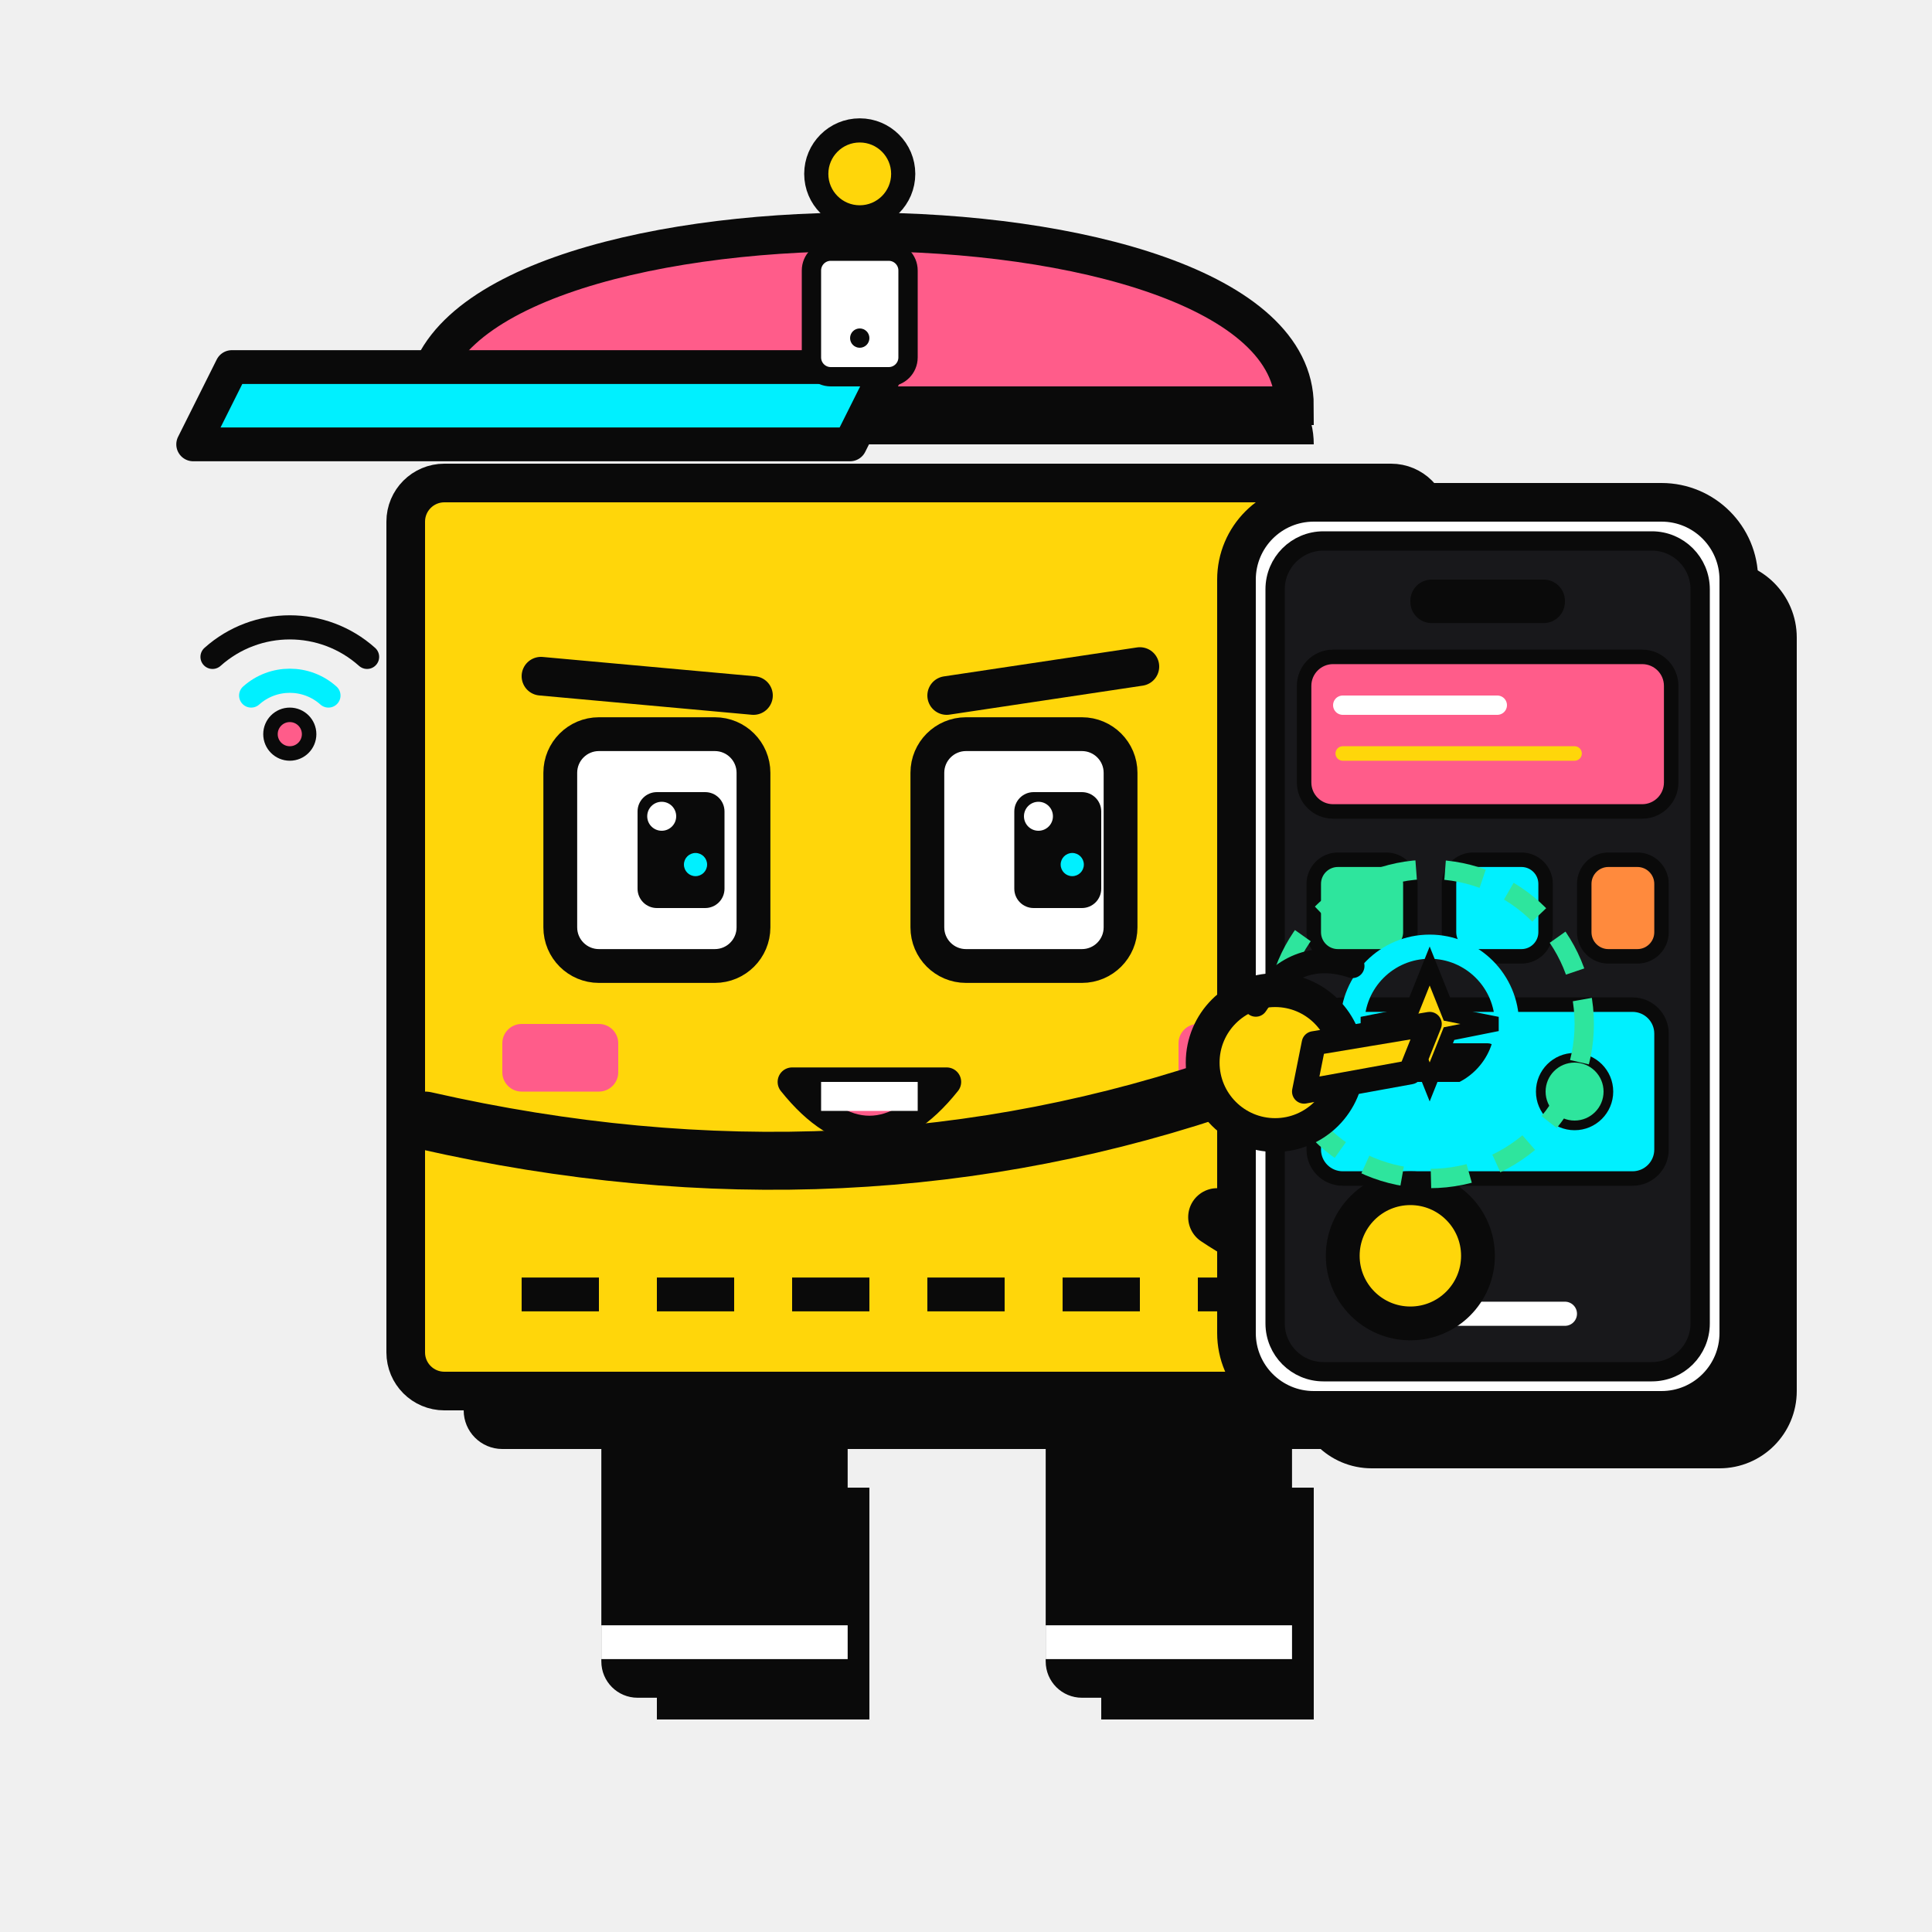
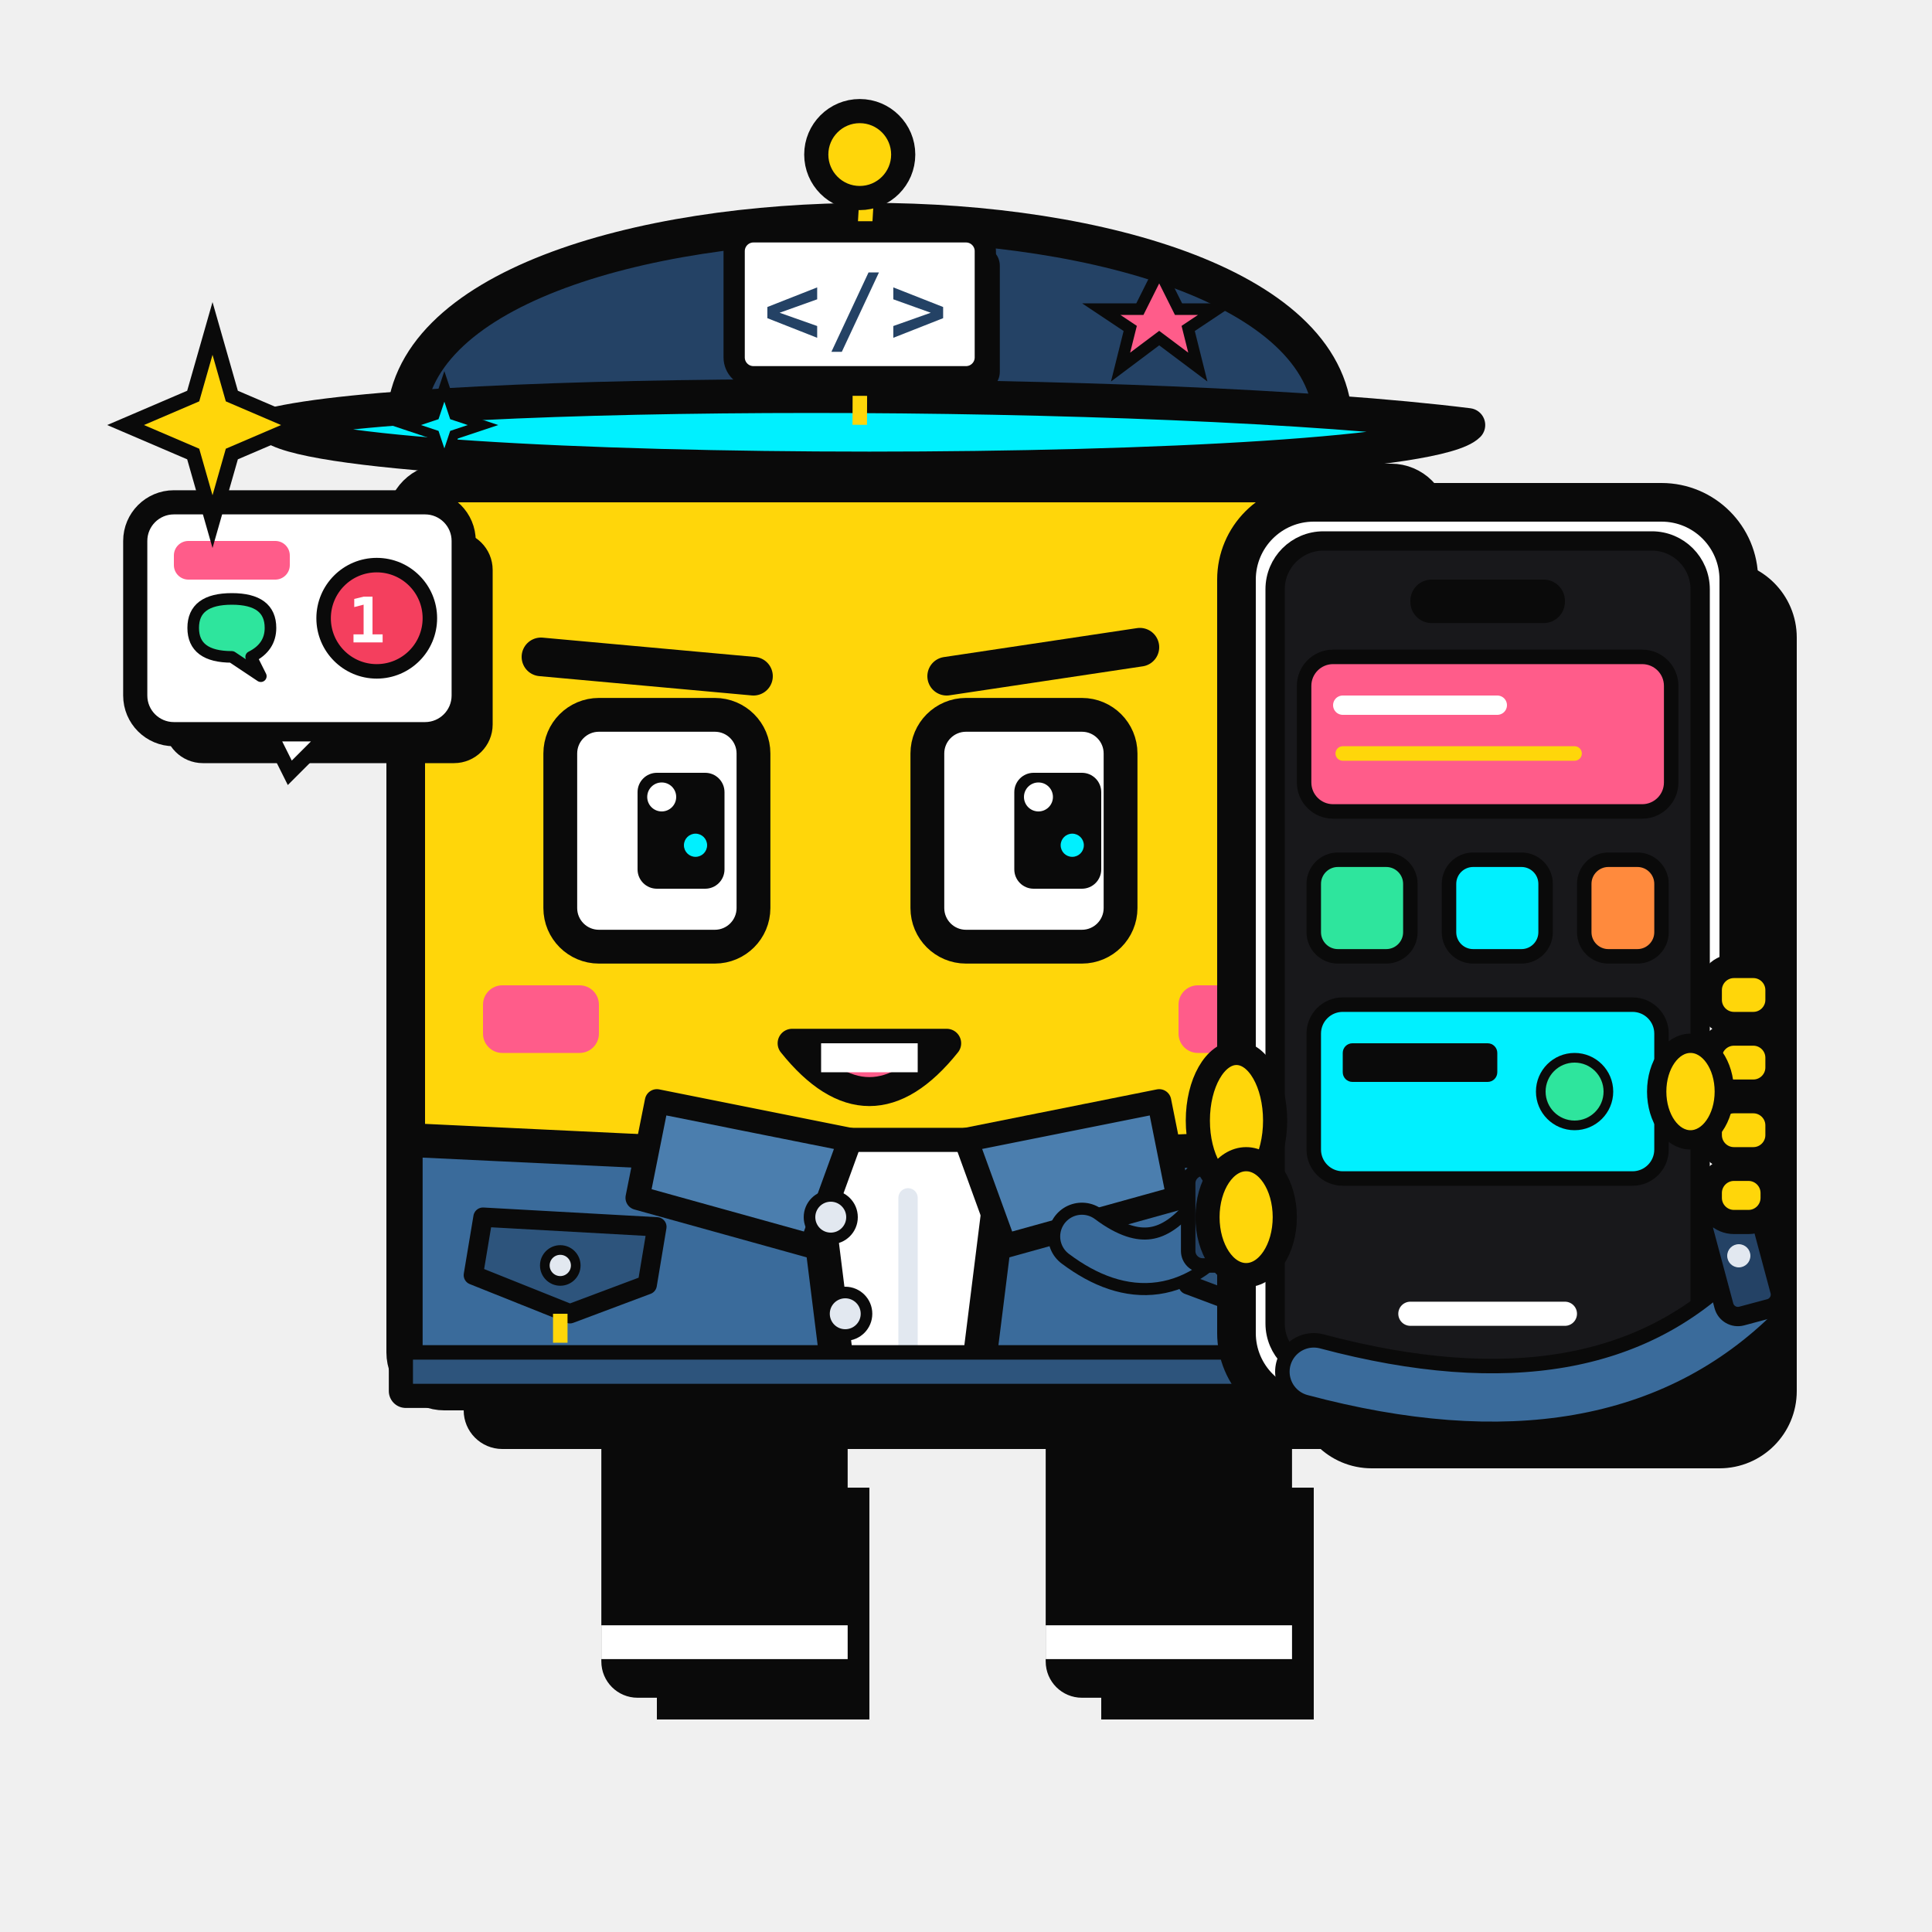
<svg xmlns="http://www.w3.org/2000/svg" viewBox="0 0 200 200" width="200" height="200" fill="none">
  <rect x="68" y="154" width="22" height="24" fill="#0A0A0A" />
  <rect x="114" y="154" width="22" height="24" fill="#0A0A0A" />
  <rect x="64" y="148" width="22" height="26" fill="#0A0A0A" rx="2" stroke="#0A0A0A" stroke-width="3.5" />
  <line x1="64" y1="170" x2="86" y2="170" stroke="#FFFFFF" stroke-width="3.5" stroke-linecap="square" />
  <rect x="110" y="148" width="22" height="26" fill="#0A0A0A" rx="2" stroke="#0A0A0A" stroke-width="3.5" />
  <line x1="110" y1="170" x2="132" y2="170" stroke="#FFFFFF" stroke-width="3.5" stroke-linecap="square" />
  <rect x="48" y="56" width="106" height="94" rx="4" fill="#0A0A0A" />
  <rect x="42" y="50" width="106" height="94" rx="4" fill="#FFD60A" stroke="#0A0A0A" stroke-width="4" />
-   <line x1="54" y1="134" x2="136" y2="134" stroke="#0A0A0A" stroke-width="3.5" stroke-dasharray="8 6" />
-   <rect x="52" y="106" width="12" height="7" rx="2" fill="#FF5C8A" />
-   <rect x="122" y="106" width="12" height="7" rx="2" fill="#FF5C8A" />
-   <rect x="58" y="76" width="20" height="24" rx="4" fill="#FFFFFF" stroke="#0A0A0A" stroke-width="3.5" />
-   <rect x="66" y="82" width="9" height="12" rx="2" fill="#0A0A0A" />
-   <circle cx="68.5" cy="84.5" r="1.5" fill="#FFFFFF" />
-   <circle cx="72" cy="89.5" r="1.2" fill="#00F0FF" />
-   <rect x="96" y="76" width="20" height="24" rx="4" fill="#FFFFFF" stroke="#0A0A0A" stroke-width="3.5" />
-   <rect x="105" y="82" width="9" height="12" rx="2" fill="#0A0A0A" />
-   <circle cx="107.5" cy="84.5" r="1.5" fill="#FFFFFF" />
-   <circle cx="111" cy="89.5" r="1.2" fill="#00F0FF" />
-   <path d="M 56 70 L 78 72" stroke="#0A0A0A" stroke-width="4" stroke-linecap="round" />
-   <path d="M 98 72 L 118 69" stroke="#0A0A0A" stroke-width="4" stroke-linecap="round" />
-   <path d="M 82 112 Q 90 122 98 112 Z" fill="#FF5C8A" stroke="#0A0A0A" stroke-width="3" stroke-linejoin="round" />
-   <rect x="85" y="112" width="10" height="3" fill="#FFFFFF" />
-   <path d="M 44 46 C 44 22 136 22 136 46 Z" fill="#0A0A0A" />
-   <path d="M 44 42 C 44 18 134 18 134 42 Z" fill="#FF5C8A" stroke="#0A0A0A" stroke-width="4" />
-   <polygon points="24,38 92,38 88,46 20,46" fill="#00F0FF" stroke="#0A0A0A" stroke-width="3.5" stroke-linejoin="round" />
-   <circle cx="89" cy="18" r="4.5" fill="#FFD60A" stroke="#0A0A0A" stroke-width="2.5" />
-   <rect x="84" y="26" width="10" height="13" rx="2" fill="#FFFFFF" stroke="#0A0A0A" stroke-width="2" />
-   <circle cx="89" cy="35" r="1" fill="#0A0A0A" />
-   <path d="M 126 126 Q 138 134 148 130" stroke="#0A0A0A" stroke-width="6" stroke-linecap="round" fill="none" />
-   <rect x="134" y="58" width="52" height="94" rx="8" fill="#0A0A0A" />
-   <rect x="128" y="52" width="52" height="94" rx="8" fill="#FFFFFF" stroke="#0A0A0A" stroke-width="4" />
-   <rect x="132" y="56" width="44" height="86" rx="5" fill="#18181B" stroke="#0A0A0A" stroke-width="2" />
-   <rect x="146" y="60" width="16" height="4.5" rx="2.2" fill="#0A0A0A" />
-   <rect x="135" y="68" width="38" height="16" rx="3" fill="#FF5C8A" stroke="#0A0A0A" stroke-width="1.5" />
-   <line x1="139" y1="73" x2="155" y2="73" stroke="#FFFFFF" stroke-width="2" stroke-linecap="round" />
-   <line x1="139" y1="78" x2="163" y2="78" stroke="#FFD60A" stroke-width="1.5" stroke-linecap="round" />
-   <rect x="136" y="89" width="10" height="10" rx="2.5" fill="#2EE59D" stroke="#0A0A0A" stroke-width="1.5" />
-   <rect x="150" y="89" width="10" height="10" rx="2.5" fill="#00F0FF" stroke="#0A0A0A" stroke-width="1.5" />
-   <rect x="164" y="89" width="8" height="10" rx="2.5" fill="#FF8A3D" stroke="#0A0A0A" stroke-width="1.5" />
-   <rect x="136" y="104" width="36" height="18" rx="3" fill="#00F0FF" stroke="#0A0A0A" stroke-width="1.5" />
-   <rect x="139" y="108" width="16" height="4" rx="1" fill="#0A0A0A" />
-   <circle cx="163" cy="113" r="3.5" fill="#2EE59D" stroke="#0A0A0A" stroke-width="1" />
-   <line x1="146" y1="136" x2="162" y2="136" stroke="#FFFFFF" stroke-width="2.5" stroke-linecap="round" />
-   <circle cx="146" cy="130" r="7" fill="#FFD60A" stroke="#0A0A0A" stroke-width="3.5" />
-   <circle cx="148" cy="106" r="8" fill="none" stroke="#00F0FF" stroke-width="2.5" />
-   <circle cx="148" cy="106" r="16" fill="none" stroke="#2EE59D" stroke-width="2" stroke-dasharray="4 3" />
-   <polygon points="148,100 150,105 155,106 150,107 148,112 146,107 141,106 146,105" fill="#FFD60A" stroke="#0A0A0A" stroke-width="1.5" />
-   <path d="M 44 116 Q 88 126 128 112" stroke="#0A0A0A" stroke-width="6" stroke-linecap="round" fill="none" />
-   <circle cx="132" cy="110" r="7.5" fill="#FFD60A" stroke="#0A0A0A" stroke-width="3.5" />
-   <path d="M 136 108 L 148 106 L 146 111 L 135 113 Z" fill="#FFD60A" stroke="#0A0A0A" stroke-width="2.5" stroke-linejoin="round" />
-   <path d="M 130 104 Q 134 98 140 100" stroke="#0A0A0A" stroke-width="2.5" stroke-linecap="round" fill="none" />
-   <g transform="translate(18, 54)">
-     <path d="M 4 14 A 12 12 0 0 1 20 14" stroke="#0A0A0A" stroke-width="2.5" stroke-linecap="round" fill="none" />
-     <path d="M 8 18 A 6 6 0 0 1 16 18" stroke="#00F0FF" stroke-width="2.5" stroke-linecap="round" fill="none" />
-     <circle cx="12" cy="22" r="2" fill="#FF5C8A" stroke="#0A0A0A" stroke-width="1.5" />
+   <rect x="50" y="102" width="12" height="7" rx="2" fill="#FF5C8A" />
+   <rect x="122" y="102" width="12" height="7" rx="2" fill="#FF5C8A" />
+   <rect x="58" y="74" width="20" height="24" rx="4" fill="#FFFFFF" stroke="#0A0A0A" stroke-width="3.5" />
+   <rect x="66" y="80" width="9" height="12" rx="2" fill="#0A0A0A" />
+   <circle cx="68.5" cy="82.5" r="1.5" fill="#FFFFFF" />
+   <circle cx="72" cy="87.5" r="1.2" fill="#00F0FF" />
+   <rect x="96" y="74" width="20" height="24" rx="4" fill="#FFFFFF" stroke="#0A0A0A" stroke-width="3.5" />
+   <rect x="105" y="80" width="9" height="12" rx="2" fill="#0A0A0A" />
+   <circle cx="107.5" cy="82.5" r="1.5" fill="#FFFFFF" />
+   <circle cx="111" cy="87.5" r="1.2" fill="#00F0FF" />
+   <path d="M 56 68 L 78 70" stroke="#0A0A0A" stroke-width="4" stroke-linecap="round" />
+   <path d="M 98 70 L 118 67" stroke="#0A0A0A" stroke-width="4" stroke-linecap="round" />
+   <path d="M 82 108 Q 90 118 98 108 Z" fill="#FF5C8A" stroke="#0A0A0A" stroke-width="3" stroke-linejoin="round" />
+   <rect x="85" y="108" width="10" height="3" fill="#FFFFFF" />
+   <polygon points="84,118 104,118 101,144 87,144" fill="#FFFFFF" stroke="#0A0A0A" stroke-width="2.5" stroke-linejoin="round" />
+   <line x1="94" y1="124" x2="94" y2="140" stroke="#E2E8F0" stroke-width="2" stroke-linecap="round" />
+   <path d="M 42 118 L 84 120 L 87 144 L 42 144 Z" fill="#3A6B9B" stroke="#0A0A0A" stroke-width="3.5" stroke-linejoin="round" />
+   <path d="M 104 120 L 148 118 L 148 144 L 101 144 Z" fill="#3A6B9B" stroke="#0A0A0A" stroke-width="3.5" stroke-linejoin="round" />
+   <polygon points="68,114 88,118 84,129 66,124" fill="#4B7EAE" stroke="#0A0A0A" stroke-width="2.5" stroke-linejoin="round" />
+   <polygon points="120,114 100,118 104,129 122,124" fill="#4B7EAE" stroke="#0A0A0A" stroke-width="2.5" stroke-linejoin="round" />
+   <polygon points="50,126 68,127 67,133 59,136 49,132" fill="#2D547C" stroke="#0A0A0A" stroke-width="2" stroke-linejoin="round" />
+   <circle cx="58" cy="131" r="1.6" fill="#E2E8F0" stroke="#0A0A0A" stroke-width="1" />
+   <polygon points="122,127 140,126 141,132 131,136 123,133" fill="#2D547C" stroke="#0A0A0A" stroke-width="2" stroke-linejoin="round" />
+   <circle cx="132" cy="131" r="1.6" fill="#E2E8F0" stroke="#0A0A0A" stroke-width="1" />
+   <line x1="58" y1="136" x2="58" y2="144" stroke="#FFD60A" stroke-width="1.5" stroke-dasharray="3 2" />
+   <line x1="132" y1="136" x2="132" y2="144" stroke="#FFD60A" stroke-width="1.5" stroke-dasharray="3 2" />
+   <circle cx="86" cy="126" r="2.2" fill="#E2E8F0" stroke="#0A0A0A" stroke-width="1.2" />
+   <circle cx="87.5" cy="136" r="2.2" fill="#E2E8F0" stroke="#0A0A0A" stroke-width="1.2" />
+   <rect x="42" y="140" width="106" height="4" fill="#2D547C" stroke="#0A0A0A" stroke-width="1.5" />
+   <path d="M 40 48 C 40 20 140 20 140 48 Z" fill="#0A0A0A" />
+   <path d="M 42 44 C 42 16 138 16 138 44 Z" fill="#244265" stroke="#0A0A0A" stroke-width="4" />
+   <path d="M 28 44 C 44 40 120 40 152 44 C 146 50 34 50 28 44 Z" fill="#00F0FF" stroke="#0A0A0A" stroke-width="3.5" stroke-linejoin="round" />
+   <path d="M 90 16 Q 89 30 89 44" stroke="#FFD60A" stroke-width="1.5" stroke-dasharray="3 2" />
+   <circle cx="89" cy="16" r="4.5" fill="#FFD60A" stroke="#0A0A0A" stroke-width="2.5" />
+   <g transform="translate(76, 24)">
+     <rect x="1.5" y="1.5" width="26" height="15" rx="2" fill="#0A0A0A" />
+     <rect x="0" y="0" width="26" height="15" rx="2" fill="#FFFFFF" stroke="#0A0A0A" stroke-width="2.2" />
+     <text x="3" y="11.5" font-family="monospace" font-size="10" font-weight="900" fill="#244265" letter-spacing="0.5">&lt;/&gt;</text>
+   </g>
+   <polygon points="120,28 122,32 126,32 123,34 124,38 120,35 116,38 117,34 114,32 118,32" fill="#FF5C8A" stroke="#0A0A0A" stroke-width="1.2" />
+   <g>
+     <rect x="134" y="58" width="52" height="94" rx="8" fill="#0A0A0A" />
+     <rect x="128" y="52" width="52" height="94" rx="8" fill="#FFFFFF" stroke="#0A0A0A" stroke-width="4" />
+     <rect x="132" y="56" width="44" height="86" rx="5" fill="#18181B" stroke="#0A0A0A" stroke-width="2" />
+     <rect x="146" y="60" width="16" height="4.5" rx="2.2" fill="#0A0A0A" />
+     <rect x="135" y="68" width="38" height="16" rx="3" fill="#FF5C8A" stroke="#0A0A0A" stroke-width="1.5" />
+     <line x1="139" y1="73" x2="155" y2="73" stroke="#FFFFFF" stroke-width="2" stroke-linecap="round" />
+     <line x1="139" y1="78" x2="163" y2="78" stroke="#FFD60A" stroke-width="1.5" stroke-linecap="round" />
+     <rect x="136" y="89" width="10" height="10" rx="2.5" fill="#2EE59D" stroke="#0A0A0A" stroke-width="1.5" />
+     <rect x="150" y="89" width="10" height="10" rx="2.5" fill="#00F0FF" stroke="#0A0A0A" stroke-width="1.5" />
+     <rect x="164" y="89" width="8" height="10" rx="2.5" fill="#FF8A3D" stroke="#0A0A0A" stroke-width="1.5" />
+     <rect x="136" y="104" width="36" height="18" rx="3" fill="#00F0FF" stroke="#0A0A0A" stroke-width="1.5" />
+     <rect x="139" y="108" width="16" height="4" rx="1" fill="#0A0A0A" />
+     <circle cx="163" cy="113" r="3.5" fill="#2EE59D" stroke="#0A0A0A" stroke-width="1" />
+     <line x1="146" y1="136" x2="162" y2="136" stroke="#FFFFFF" stroke-width="2.5" stroke-linecap="round" />
+     <path d="M 112 128 Q 120 134 126 126" stroke="#0A0A0A" stroke-width="7" stroke-linecap="round" fill="none" />
+     <path d="M 112 128 Q 120 134 126 126" stroke="#3A6B9B" stroke-width="4.5" stroke-linecap="round" fill="none" />
+     <rect x="123" y="121" width="5" height="10" rx="1.5" fill="#244265" stroke="#0A0A0A" stroke-width="1.5" />
+     <ellipse cx="128" cy="116" rx="4" ry="7" fill="#FFD60A" stroke="#0A0A0A" stroke-width="2.5" />
+     <ellipse cx="129" cy="126" rx="4" ry="6" fill="#FFD60A" stroke="#0A0A0A" stroke-width="2.5" />
+     <path d="M 136 142 Q 166 150 182 134" stroke="#0A0A0A" stroke-width="8" stroke-linecap="round" fill="none" />
+     <path d="M 136 142 Q 166 150 182 134" stroke="#3A6B9B" stroke-width="5" stroke-linecap="round" fill="none" />
+     <rect x="176" y="126" width="6" height="11" rx="1.5" fill="#244265" stroke="#0A0A0A" stroke-width="2" transform="rotate(-15 176 126)" />
+     <circle cx="180" cy="130" r="1.2" fill="#E2E8F0" />
+     <g transform="translate(177, 98)">
+       <rect x="0" y="2" width="7" height="6" rx="2.5" fill="#FFD60A" stroke="#0A0A0A" stroke-width="2.5" />
+       <rect x="0" y="9" width="7" height="6" rx="2.5" fill="#FFD60A" stroke="#0A0A0A" stroke-width="2.5" />
+       <rect x="0" y="16" width="7" height="6" rx="2.5" fill="#FFD60A" stroke="#0A0A0A" stroke-width="2.5" />
+       <rect x="0" y="23" width="6.5" height="5.5" rx="2.5" fill="#FFD60A" stroke="#0A0A0A" stroke-width="2.5" />
+       <ellipse cx="-2" cy="15" rx="3.5" ry="5" fill="#FFD60A" stroke="#0A0A0A" stroke-width="2" />
+     </g>
+   </g>
+   <g transform="translate(14, 52)">
+     <rect x="3" y="3" width="34" height="24" rx="4" fill="#0A0A0A" />
+     <rect x="0" y="0" width="34" height="24" rx="4" fill="#FFFFFF" stroke="#0A0A0A" stroke-width="2.5" />
+     <rect x="4" y="4" width="12" height="4" rx="1.5" fill="#FF5C8A" />
+     <path d="M 6 13 Q 6 10 10 10 Q 14 10 14 13 Q 14 15 12 16 L 13 18 L 10 16 Q 6 16 6 13 Z" fill="#2EE59D" stroke="#0A0A0A" stroke-width="1.2" stroke-linejoin="round" />
+     <circle cx="25" cy="12" r="5.5" fill="#F43F5E" stroke="#0A0A0A" stroke-width="1.5" />
+     <text x="22" y="14.5" font-family="monospace" font-size="6.5" font-weight="900" fill="#FFFFFF">1</text>
+     <polygon points="14,24 20,24 16,28" fill="#FFFFFF" stroke="#0A0A0A" stroke-width="1.5" />
+   </g>
+   <g transform="translate(12, 34)">
+     <polygon points="10,0 12,7 19,10 12,13 10,20 8,13 1,10 8,7" fill="#FFD60A" stroke="#0A0A0A" stroke-width="1.5" />
+   </g>
+   <g transform="translate(42, 40)">
+     <polygon points="4,0 5,3 8,4 5,5 4,8 3,5 0,4 3,3" fill="#00F0FF" stroke="#0A0A0A" stroke-width="1" />
  </g>
</svg>
